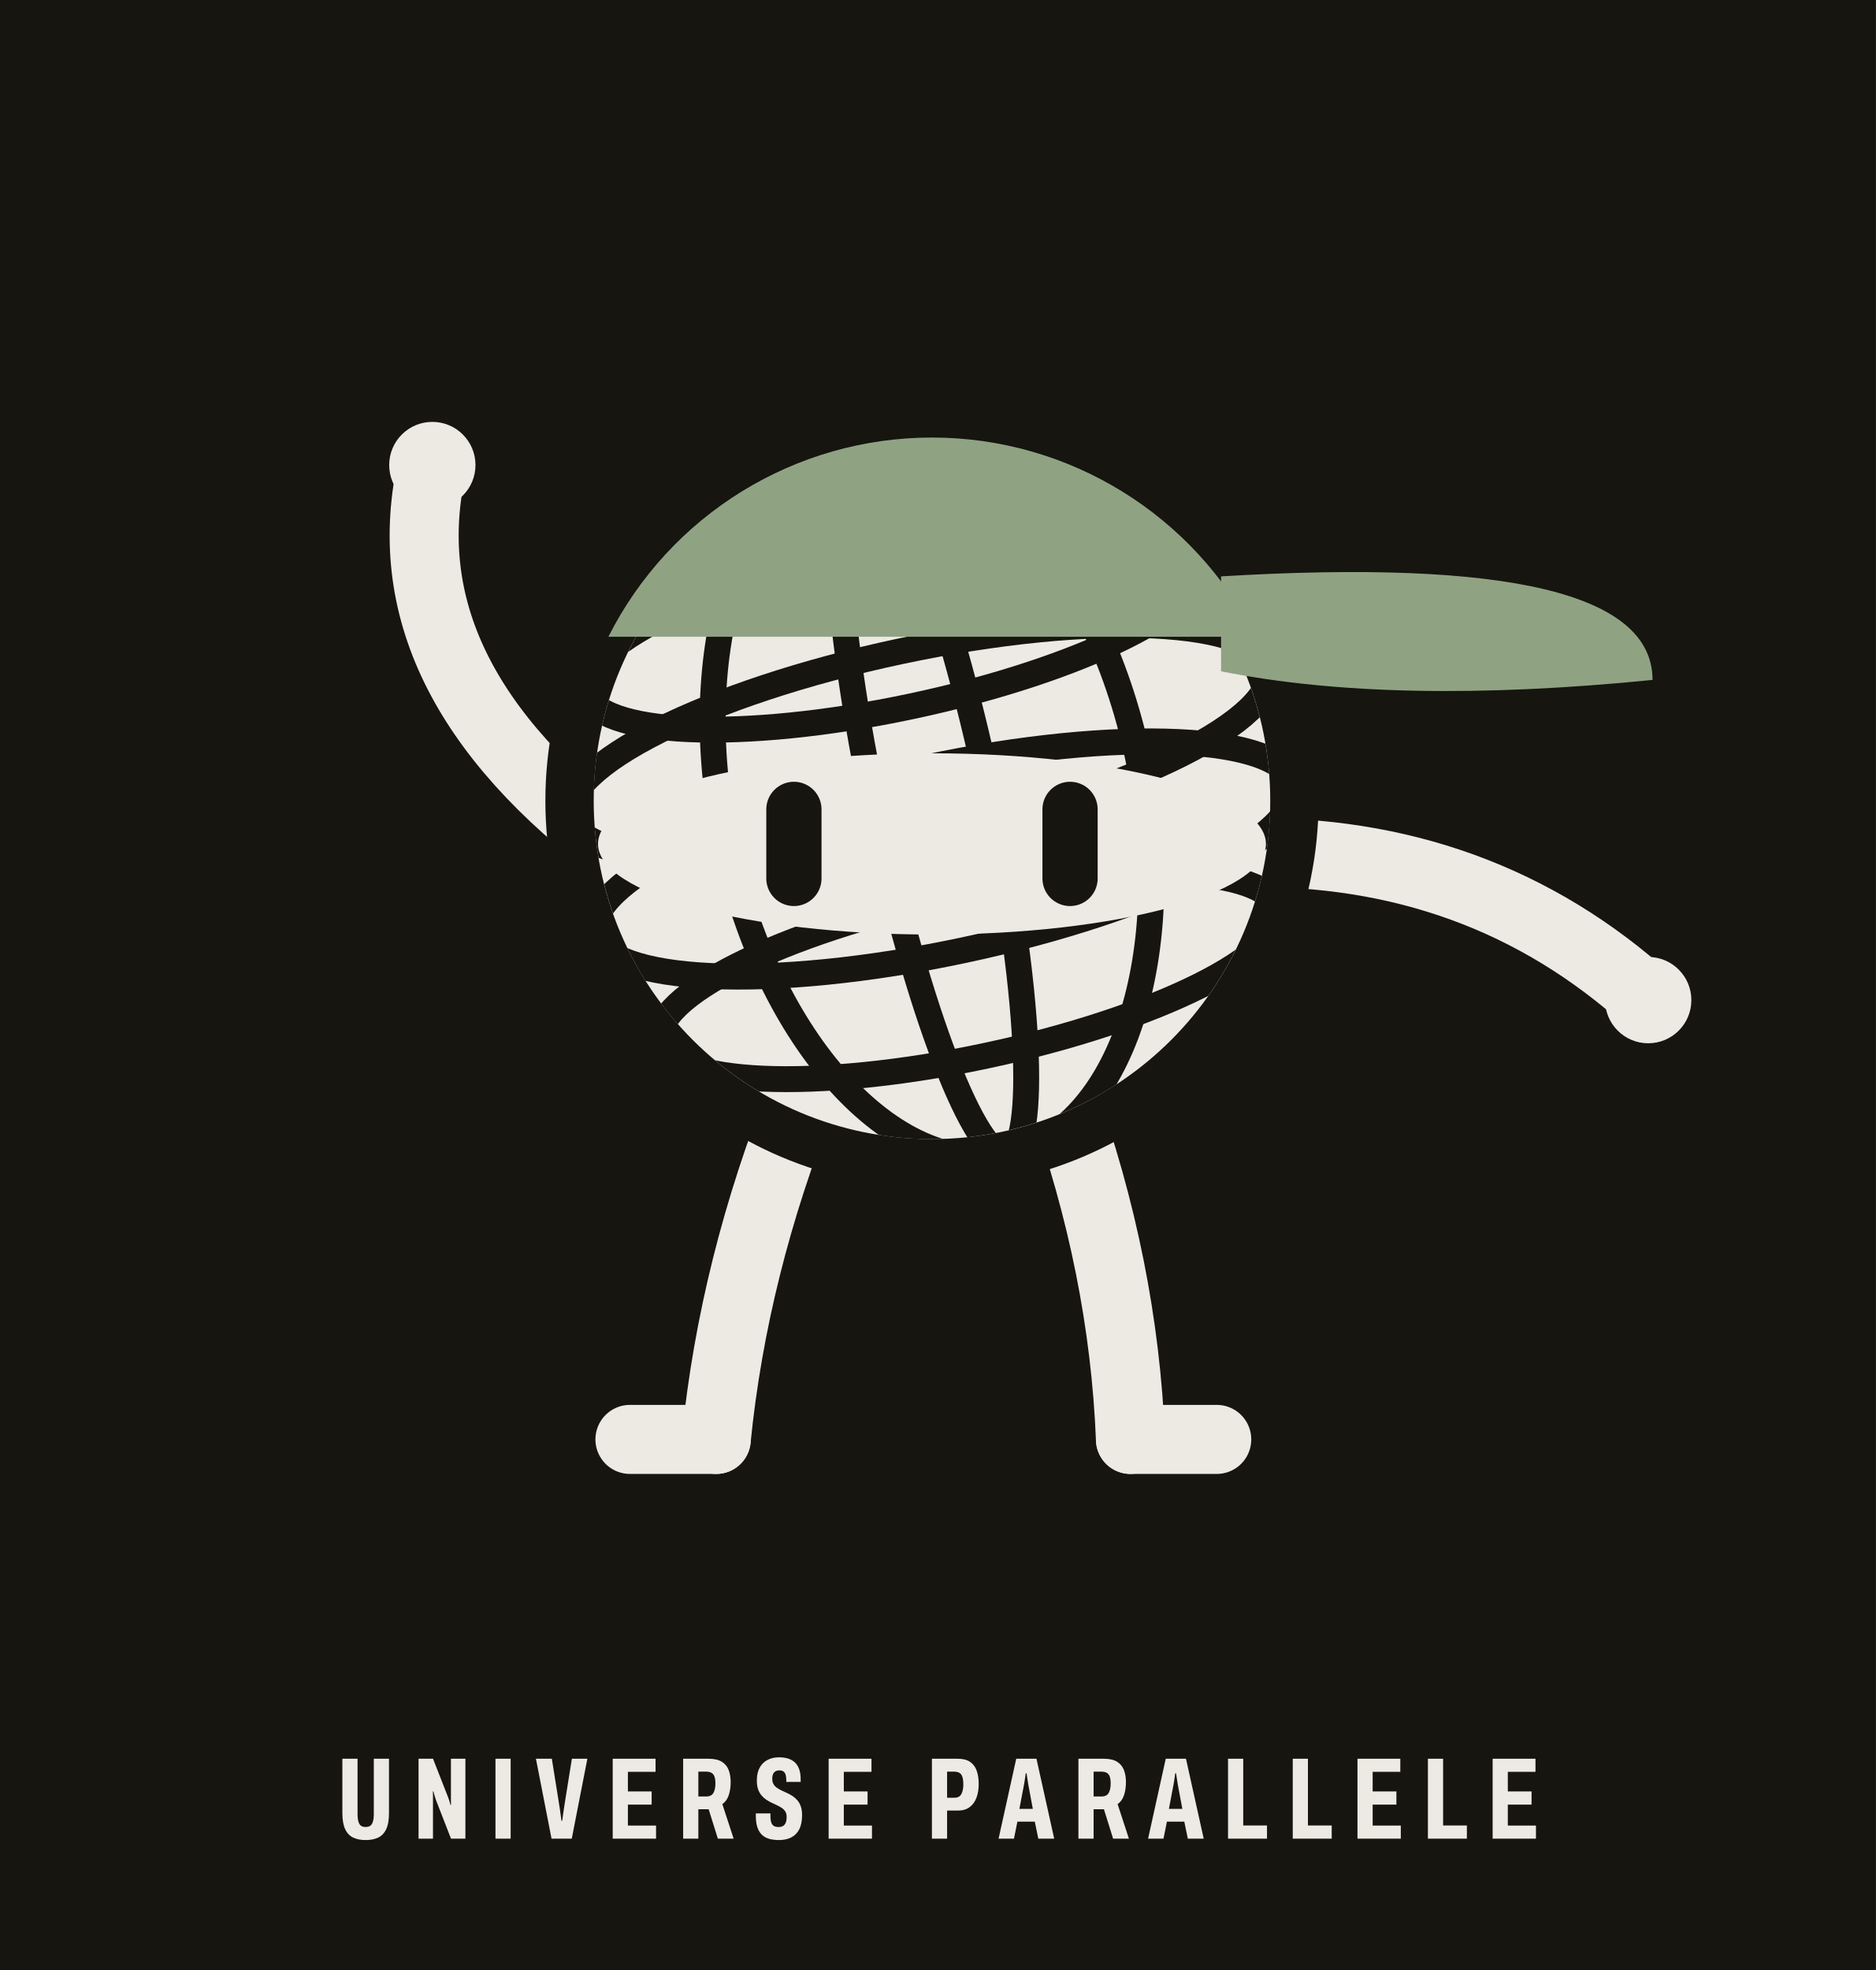
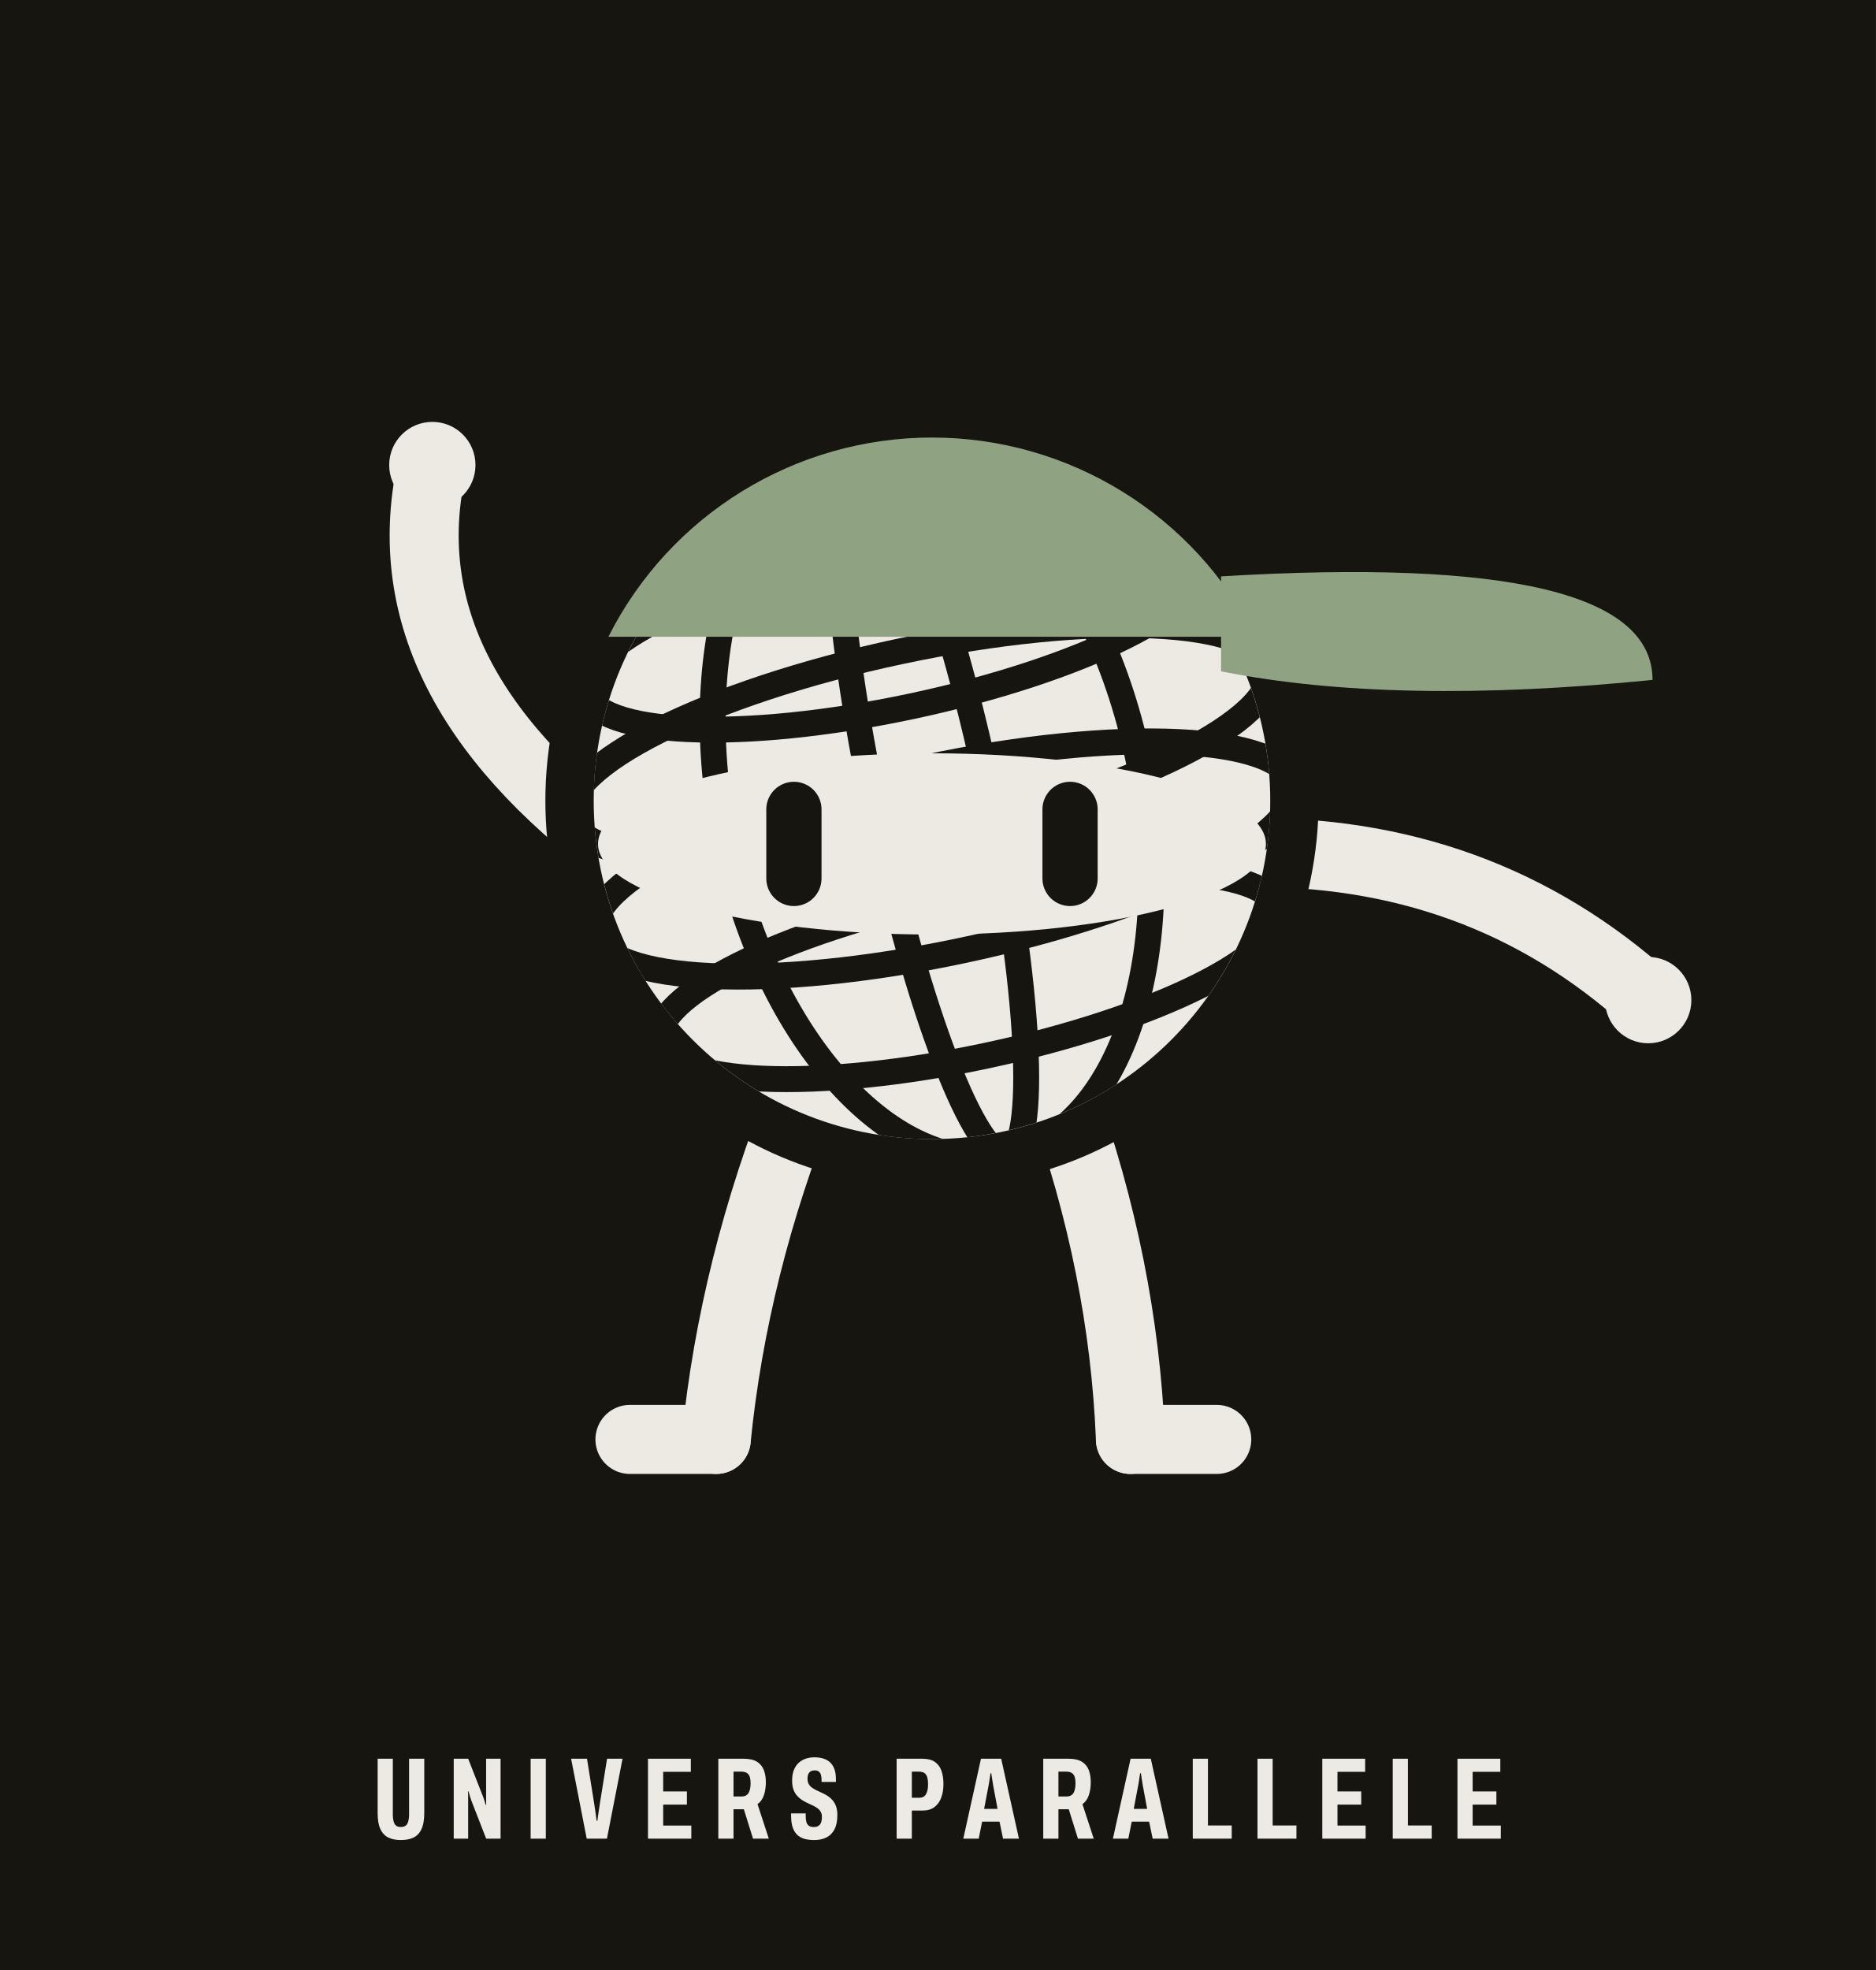
- <svg xmlns="http://www.w3.org/2000/svg" viewBox="0 0 200 210" width="200" height="210" role="img" aria-label="Universe Parallele">
+ <svg xmlns="http://www.w3.org/2000/svg" viewBox="0 0 200 210" width="200" height="210" role="img" aria-label="Univers Parallele">
  <rect width="200" height="210" fill="#16150F" />
  <g transform="translate(0 -14) scale(.92) translate(8 12)">
    <path d="M64.0,102.0 Q36.5,81.6 42.1,57.1" fill="none" stroke="#EDE9E3" stroke-width="8" stroke-linecap="round" />
    <circle cx="42.1" cy="57.1" r="5.0" fill="#EDE9E3" stroke="none" />
    <path d="M136.0,102.0 Q163.5,101.5 183.0,119.1" fill="none" stroke="#EDE9E3" stroke-width="8" stroke-linecap="round" />
    <circle cx="183.0" cy="119.1" r="5.0" fill="#EDE9E3" stroke="none" />
    <path d="M85,130.0 Q77.0,150.0 75.0,170.0" fill="none" stroke="#EDE9E3" stroke-width="8" stroke-linecap="round" />
    <path d="M75.0,170.0 l-10,0" fill="none" stroke="#EDE9E3" stroke-width="8" stroke-linecap="round" />
    <path d="M115,130.0 Q122.2,150.0 123.0,170.0" fill="none" stroke="#EDE9E3" stroke-width="8" stroke-linecap="round" />
    <path d="M123.0,170.0 l10,0" fill="none" stroke="#EDE9E3" stroke-width="8" stroke-linecap="round" />
    <defs>
      <clipPath id="g">
        <circle cx="100" cy="96" r="39.2" />
      </clipPath>
    </defs>
    <circle cx="100" cy="96" r="42" fill="#EDE9E3" stroke="#16150F" stroke-width="5.6" />
    <g clip-path="url(#g)" transform="rotate(-12 100 96)">
      <ellipse cx="100" cy="75.3" rx="36.6" ry="9.5" fill="none" stroke="#16150F" stroke-width="3.0" />
      <ellipse cx="100" cy="89.1" rx="41.4" ry="10.8" fill="none" stroke="#16150F" stroke-width="3.0" />
      <ellipse cx="100" cy="102.9" rx="41.4" ry="10.8" fill="none" stroke="#16150F" stroke-width="3.0" />
      <ellipse cx="100" cy="116.7" rx="36.6" ry="9.5" fill="none" stroke="#16150F" stroke-width="3.0" />
      <ellipse cx="100" cy="96" rx="6.7" ry="42" fill="none" stroke="#16150F" stroke-width="3.0" />
      <ellipse cx="100" cy="96" rx="24.4" ry="42" fill="none" stroke="#16150F" stroke-width="3.0" />
      <ellipse cx="100" cy="96" rx="42.0" ry="42" fill="none" stroke="#16150F" stroke-width="3.0" />
    </g>
    <g fill="#8FA383" stroke="none">
      <path d="M62.5,77 A42,42 0 0 1 137.5,77 Z" />
      <path d="M133.5,70 Q183.5,67 183.5,82 Q153.5,85 133.5,81 Z" />
    </g>
    <ellipse cx="100" cy="101" rx="38.7" ry="10.5" fill="#EDE9E3" stroke="none" />
    <g stroke="#16150F" stroke-width="6.4" stroke-linecap="round" fill="none">
      <path d="M84,97 l0,8" />
      <path d="M116,97 l0,8" />
    </g>
  </g>
  <g fill="#EDE9E3" stroke="none">
-     <path transform="translate(35.95 196.00) scale(0.0124 -0.0124)" d="M244.2 -12.0Q182.7 -12.0 138.0 8.9Q93.3 29.9 68.8 80.9Q44.4 132.0 44.4 220.6V687.2H175.0V209.8Q175.0 154.5 190.1 127.3Q205.3 100.2 243.7 100.2Q283.2 100.2 299.0 127.3Q314.7 154.5 314.7 209.8V687.2H445.3V220.6Q445.3 132.0 420.9 80.9Q396.4 29.9 351.6 8.9Q306.7 -12.0 244.2 -12.0Z" />
-     <path transform="translate(44.01 196.00) scale(0.0124 -0.0124)" d="M49.4 0.0V687.2H173.7L302.0 359.7Q305.0 351.8 308.9 340.4Q312.8 329.0 316.7 316.2Q320.6 303.3 323.6 290.8H328.6Q327.8 310.4 327.8 329.2Q327.8 348.0 327.8 359.7V687.2H452.2V0.0H328.4L199.5 330.9Q195.1 343.8 188.9 364.0Q182.7 384.3 177.0 406.6H172.7Q173.5 390.5 173.5 369.5Q173.5 348.5 173.5 330.9V0.0Z" />
-     <path transform="translate(52.21 196.00) scale(0.0124 -0.0124)" d="M49.4 0.0V687.2H180.0V0.0Z" />
-     <path transform="translate(57.03 196.00) scale(0.0124 -0.0124)" d="M142.8 0.0 8.6 687.2H145.3L205.4 312.0Q209.0 291.6 212.9 263.1Q216.9 234.6 221.2 205.4Q225.6 176.2 228.1 154.0H234.8Q236.0 165.2 239.1 187.8Q242.1 210.3 246.9 242.0Q251.6 273.6 257.5 312.0L317.7 687.2H450.9L316.7 0.0Z" />
-     <path transform="translate(64.71 196.00) scale(0.0124 -0.0124)" d="M49.4 0.0V687.2H417.8V574.6H180.0V406.1H384.1V292.7H180.0V112.6H422.0V0.0Z" />
-     <path transform="translate(72.22 196.00) scale(0.0124 -0.0124)" d="M49.4 0.0V687.2H266.3Q341.7 687.2 383.2 660.4Q424.6 633.6 441.3 588.3Q458.0 543.0 458.0 487.2Q458.0 423.0 441.2 373.2Q424.3 323.3 386.4 296.9L483.5 0.0H347.7L268.7 252.9H180.0V0.0ZM180.0 362.7H247.8Q292.1 362.7 309.4 392.9Q326.7 423.1 326.7 474.7Q326.7 509.2 319.3 531.8Q311.9 554.3 294.1 565.3Q276.3 576.3 243.1 576.3H180.0Z" />
-     <path transform="translate(80.26 196.00) scale(0.0124 -0.0124)" d="M224.8 -12.0Q182.1 -12.0 145.9 -3.0Q109.6 6.0 82.7 29.1Q55.9 52.2 40.8 93.0Q25.8 133.9 25.8 197.7Q25.8 202.1 25.8 207.6Q25.8 213.2 26.0 217.2H151.5Q151.5 212.2 151.5 207.1Q151.5 202.0 151.5 197.0Q151.5 160.0 158.8 138.8Q166.2 117.6 181.6 108.8Q197.0 100.0 221.1 100.0Q235.2 100.0 246.0 103.1Q256.9 106.3 265.6 113.4Q274.3 120.6 279.9 130.9Q285.6 141.2 288.1 155.4Q290.7 169.7 290.7 188.1Q290.7 214.1 279.9 232.2Q269.1 250.3 250.7 263.0Q232.2 275.8 209.7 286.5Q187.1 297.1 162.6 308.5Q138.2 319.9 115.6 335.0Q93.0 350.1 74.6 372.0Q56.1 393.8 45.3 424.6Q34.6 455.4 34.6 499.4Q34.6 553.2 50.0 591.2Q65.4 629.1 92.3 653.1Q119.2 677.0 153.5 688.2Q187.9 699.4 225.8 699.4Q266.8 699.4 300.8 689.4Q334.9 679.4 359.5 657.4Q384.2 635.4 397.7 599.2Q411.3 563.0 411.3 510.6V487.8H287.8V503.0Q287.8 530.1 282.4 548.7Q277.0 567.2 264.1 577.1Q251.3 587.0 227.6 587.0Q209.7 587.0 195.9 579.7Q182.1 572.3 174.6 556.4Q167.1 540.5 167.1 514.4Q167.1 487.1 177.9 468.6Q188.7 450.1 207.3 437.2Q225.8 424.4 248.4 413.7Q271.0 403.0 295.3 392.0Q319.7 381.0 342.2 366.0Q364.8 351.0 383.3 329.4Q401.9 307.8 412.7 276.8Q423.5 245.8 423.5 202.0Q423.5 127.8 399.2 80.6Q374.8 33.3 330.2 10.7Q285.5 -12.0 224.8 -12.0Z" />
-     <path transform="translate(87.73 196.00) scale(0.0124 -0.0124)" d="M49.4 0.0V687.2H417.8V574.6H180.0V406.1H384.1V292.7H180.0V112.6H422.0V0.0Z" />
-     <path transform="translate(98.74 196.00) scale(0.0124 -0.0124)" d="M49.4 0.0V687.2H269.7Q338.6 687.2 378.1 659.9Q417.6 632.6 434.7 583.7Q451.8 534.8 451.8 470.3Q451.8 403.0 432.4 351.6Q413.0 300.3 373.4 270.8Q333.8 241.4 272.2 241.4H180.0V0.0ZM180.0 352.0H245.1Q285.1 352.0 302.3 383.0Q319.5 414.0 319.5 465.1Q319.5 505.0 311.9 529.5Q304.3 554.1 286.9 565.1Q269.5 576.1 238.9 576.1H180.0Z" />
-     <path transform="translate(106.46 196.00) scale(0.0124 -0.0124)" d="M0.0 0.0 151.9 687.2H325.7L478.3 0.0H341.7L311.3 146.4H161.9L132.4 0.0ZM179.0 256.1H294.4L256.2 461.0Q255.2 467.7 253.3 479.5Q251.4 491.4 249.0 506.0Q246.6 520.6 244.5 535.2Q242.4 549.7 240.4 562.4H233.7Q231.7 547.3 228.8 528.1Q226.0 508.9 223.1 490.7Q220.2 472.5 218.0 461.0Z" />
-     <path transform="translate(114.36 196.00) scale(0.0124 -0.0124)" d="M49.4 0.0V687.2H266.3Q341.7 687.2 383.2 660.4Q424.6 633.6 441.3 588.3Q458.0 543.0 458.0 487.2Q458.0 423.0 441.2 373.2Q424.3 323.3 386.4 296.9L483.5 0.0H347.7L268.7 252.9H180.0V0.0ZM180.0 362.7H247.8Q292.1 362.7 309.4 392.9Q326.7 423.1 326.7 474.7Q326.7 509.2 319.3 531.8Q311.9 554.3 294.1 565.3Q276.3 576.3 243.1 576.3H180.0Z" />
-     <path transform="translate(122.40 196.00) scale(0.0124 -0.0124)" d="M0.0 0.0 151.9 687.2H325.7L478.3 0.0H341.7L311.3 146.4H161.9L132.4 0.0ZM179.0 256.1H294.4L256.2 461.0Q255.2 467.7 253.3 479.5Q251.4 491.4 249.0 506.0Q246.6 520.6 244.5 535.2Q242.4 549.7 240.4 562.4H233.7Q231.7 547.3 228.8 528.1Q226.0 508.9 223.1 490.7Q220.2 472.5 218.0 461.0Z" />
-     <path transform="translate(130.31 196.00) scale(0.0124 -0.0124)" d="M49.4 0.0V687.2H180.0V113.4H384.4V0.0Z" />
-     <path transform="translate(137.21 196.00) scale(0.0124 -0.0124)" d="M49.4 0.0V687.2H180.0V113.4H384.4V0.0Z" />
-     <path transform="translate(144.11 196.00) scale(0.0124 -0.0124)" d="M49.4 0.0V687.2H417.8V574.6H180.0V406.1H384.1V292.7H180.0V112.6H422.0V0.0Z" />
-     <path transform="translate(151.62 196.00) scale(0.0124 -0.0124)" d="M49.4 0.0V687.2H180.0V113.4H384.4V0.0Z" />
-     <path transform="translate(158.52 196.00) scale(0.0124 -0.0124)" d="M49.4 0.0V687.2H417.8V574.6H180.0V406.1H384.1V292.7H180.0V112.6H422.0V0.0Z" />
+     <path transform="translate(39.71 196.00) scale(0.0124 -0.0124)" d="M244.2 -12.0Q182.7 -12.0 138.0 8.9Q93.3 29.9 68.8 80.9Q44.4 132.0 44.4 220.6V687.2H175.0V209.8Q175.0 154.5 190.1 127.3Q205.3 100.2 243.7 100.2Q283.2 100.2 299.0 127.3Q314.7 154.5 314.7 209.8V687.2H445.3V220.6Q445.3 132.0 420.9 80.9Q396.4 29.9 351.6 8.9Q306.7 -12.0 244.2 -12.0Z" />
+     <path transform="translate(47.76 196.00) scale(0.0124 -0.0124)" d="M49.4 0.0V687.2H173.7L302.0 359.7Q305.0 351.8 308.9 340.4Q312.8 329.0 316.7 316.2Q320.6 303.3 323.6 290.8H328.6Q327.8 310.4 327.8 329.2Q327.8 348.0 327.8 359.7V687.2H452.2V0.0H328.4L199.5 330.9Q195.1 343.8 188.9 364.0Q182.7 384.3 177.0 406.6H172.7Q173.5 390.5 173.5 369.5Q173.5 348.5 173.5 330.9V0.0Z" />
+     <path transform="translate(55.96 196.00) scale(0.0124 -0.0124)" d="M49.4 0.0V687.2H180.0V0.0Z" />
+     <path transform="translate(60.78 196.00) scale(0.0124 -0.0124)" d="M142.8 0.0 8.6 687.2H145.3L205.4 312.0Q209.0 291.6 212.9 263.1Q216.9 234.6 221.2 205.4Q225.6 176.2 228.1 154.0H234.8Q236.0 165.2 239.1 187.8Q242.1 210.3 246.9 242.0Q251.6 273.6 257.5 312.0L317.7 687.2H450.9L316.7 0.0Z" />
+     <path transform="translate(68.47 196.00) scale(0.0124 -0.0124)" d="M49.4 0.0V687.2H417.8V574.6H180.0V406.1H384.1V292.7H180.0V112.6H422.0V0.0Z" />
+     <path transform="translate(75.97 196.00) scale(0.0124 -0.0124)" d="M49.4 0.0V687.2H266.3Q341.7 687.2 383.2 660.4Q424.6 633.6 441.3 588.3Q458.0 543.0 458.0 487.2Q458.0 423.0 441.2 373.2Q424.3 323.3 386.4 296.9L483.5 0.0H347.7L268.7 252.9H180.0V0.0ZM180.0 362.7H247.8Q292.1 362.7 309.4 392.9Q326.7 423.1 326.7 474.7Q326.7 509.2 319.3 531.8Q311.9 554.3 294.1 565.3Q276.3 576.3 243.1 576.3H180.0Z" />
+     <path transform="translate(84.02 196.00) scale(0.0124 -0.0124)" d="M224.8 -12.0Q182.1 -12.0 145.9 -3.0Q109.6 6.0 82.7 29.1Q55.9 52.2 40.8 93.0Q25.8 133.9 25.8 197.7Q25.8 202.1 25.8 207.6Q25.8 213.2 26.0 217.2H151.5Q151.5 212.2 151.5 207.1Q151.5 202.0 151.5 197.0Q151.5 160.0 158.8 138.8Q166.2 117.6 181.6 108.8Q197.0 100.0 221.1 100.0Q235.2 100.0 246.0 103.1Q256.9 106.3 265.6 113.4Q274.3 120.6 279.9 130.9Q285.6 141.2 288.1 155.4Q290.7 169.7 290.7 188.1Q290.7 214.1 279.9 232.2Q269.1 250.3 250.7 263.0Q232.2 275.8 209.7 286.5Q187.1 297.1 162.6 308.5Q138.2 319.9 115.6 335.0Q93.0 350.1 74.6 372.0Q56.1 393.8 45.3 424.6Q34.6 455.4 34.6 499.4Q34.6 553.2 50.0 591.2Q65.4 629.1 92.3 653.1Q119.2 677.0 153.5 688.2Q187.9 699.4 225.8 699.4Q266.8 699.4 300.8 689.4Q334.9 679.4 359.5 657.4Q384.2 635.4 397.7 599.2Q411.3 563.0 411.3 510.6V487.8H287.8V503.0Q287.8 530.1 282.4 548.7Q277.0 567.2 264.1 577.1Q251.3 587.0 227.6 587.0Q209.7 587.0 195.9 579.7Q182.1 572.3 174.6 556.4Q167.1 540.5 167.1 514.4Q167.1 487.1 177.9 468.6Q188.7 450.1 207.3 437.2Q225.8 424.4 248.4 413.7Q271.0 403.0 295.3 392.0Q319.7 381.0 342.2 366.0Q364.8 351.0 383.3 329.4Q401.9 307.8 412.7 276.8Q423.5 245.8 423.5 202.0Q423.5 127.8 399.2 80.6Q374.8 33.3 330.2 10.7Q285.5 -12.0 224.8 -12.0Z" />
+     <path transform="translate(94.98 196.00) scale(0.0124 -0.0124)" d="M49.4 0.0V687.2H269.7Q338.6 687.2 378.1 659.9Q417.6 632.6 434.7 583.7Q451.8 534.8 451.8 470.3Q451.8 403.0 432.4 351.6Q413.0 300.3 373.4 270.8Q333.8 241.4 272.2 241.4H180.0V0.0ZM180.0 352.0H245.1Q285.1 352.0 302.3 383.0Q319.5 414.0 319.5 465.1Q319.5 505.0 311.9 529.5Q304.3 554.1 286.9 565.1Q269.5 576.1 238.9 576.1H180.0Z" />
+     <path transform="translate(102.70 196.00) scale(0.0124 -0.0124)" d="M0.0 0.0 151.9 687.2H325.7L478.3 0.0H341.7L311.3 146.4H161.9L132.4 0.0ZM179.0 256.1H294.4L256.2 461.0Q255.2 467.7 253.3 479.5Q251.4 491.4 249.0 506.0Q246.6 520.6 244.5 535.2Q242.4 549.7 240.4 562.4H233.7Q231.7 547.3 228.8 528.1Q226.0 508.9 223.1 490.7Q220.2 472.5 218.0 461.0Z" />
+     <path transform="translate(110.61 196.00) scale(0.0124 -0.0124)" d="M49.4 0.0V687.2H266.3Q341.7 687.2 383.2 660.4Q424.6 633.6 441.3 588.3Q458.0 543.0 458.0 487.2Q458.0 423.0 441.2 373.2Q424.3 323.3 386.4 296.9L483.5 0.0H347.7L268.7 252.9H180.0V0.0ZM180.0 362.7H247.8Q292.1 362.7 309.4 392.9Q326.7 423.1 326.7 474.7Q326.7 509.2 319.3 531.8Q311.9 554.3 294.1 565.3Q276.3 576.3 243.1 576.3H180.0Z" />
+     <path transform="translate(118.65 196.00) scale(0.0124 -0.0124)" d="M0.0 0.0 151.9 687.2H325.7L478.3 0.0H341.7L311.3 146.4H161.9L132.4 0.0ZM179.0 256.1H294.4L256.2 461.0Q255.2 467.7 253.3 479.5Q251.4 491.4 249.0 506.0Q246.6 520.6 244.5 535.2Q242.4 549.7 240.4 562.4H233.7Q231.7 547.3 228.8 528.1Q226.0 508.9 223.1 490.7Q220.2 472.5 218.0 461.0Z" />
+     <path transform="translate(126.55 196.00) scale(0.0124 -0.0124)" d="M49.4 0.0V687.2H180.0V113.4H384.4V0.0Z" />
+     <path transform="translate(133.45 196.00) scale(0.0124 -0.0124)" d="M49.4 0.0V687.2H180.0V113.4H384.4V0.0Z" />
+     <path transform="translate(140.36 196.00) scale(0.0124 -0.0124)" d="M49.4 0.0V687.2H417.8V574.6H180.0V406.1H384.1V292.7H180.0V112.6H422.0V0.0Z" />
+     <path transform="translate(147.87 196.00) scale(0.0124 -0.0124)" d="M49.4 0.0V687.2H180.0V113.4H384.4V0.0Z" />
+     <path transform="translate(154.77 196.00) scale(0.0124 -0.0124)" d="M49.4 0.0V687.2H417.8V574.6H180.0V406.1H384.1V292.7H180.0V112.6H422.0V0.0Z" />
  </g>
</svg>
